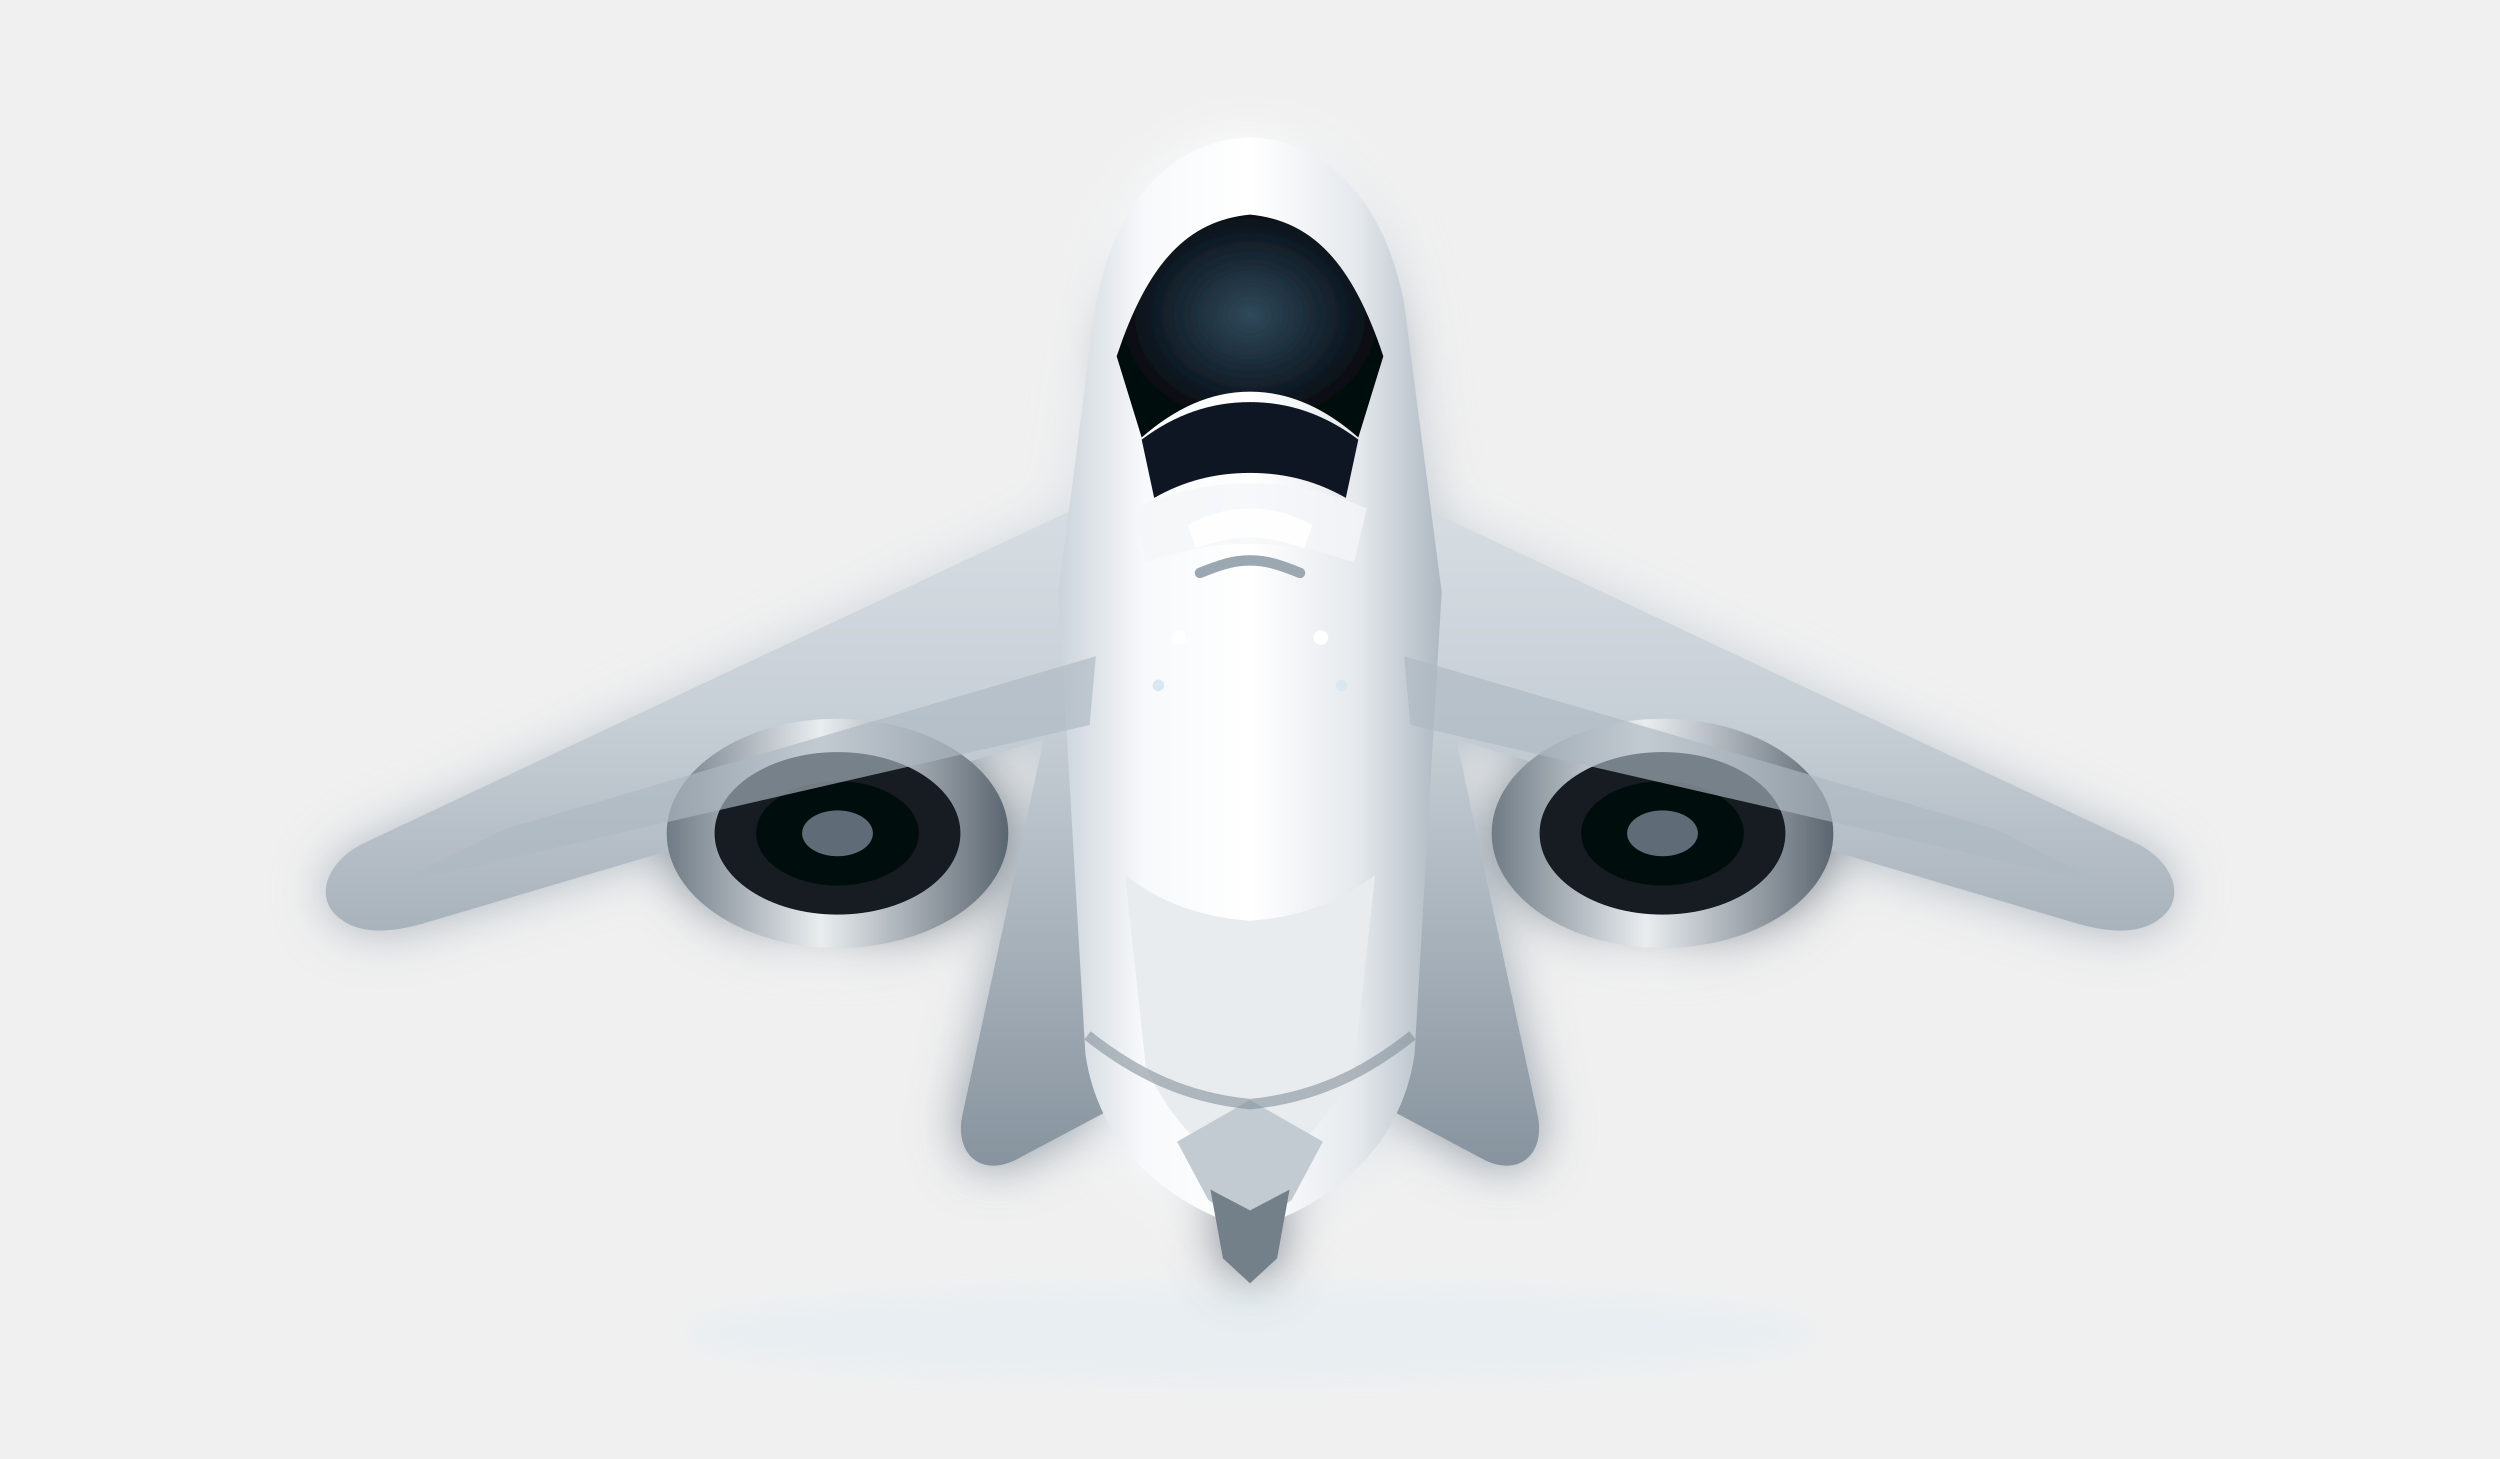
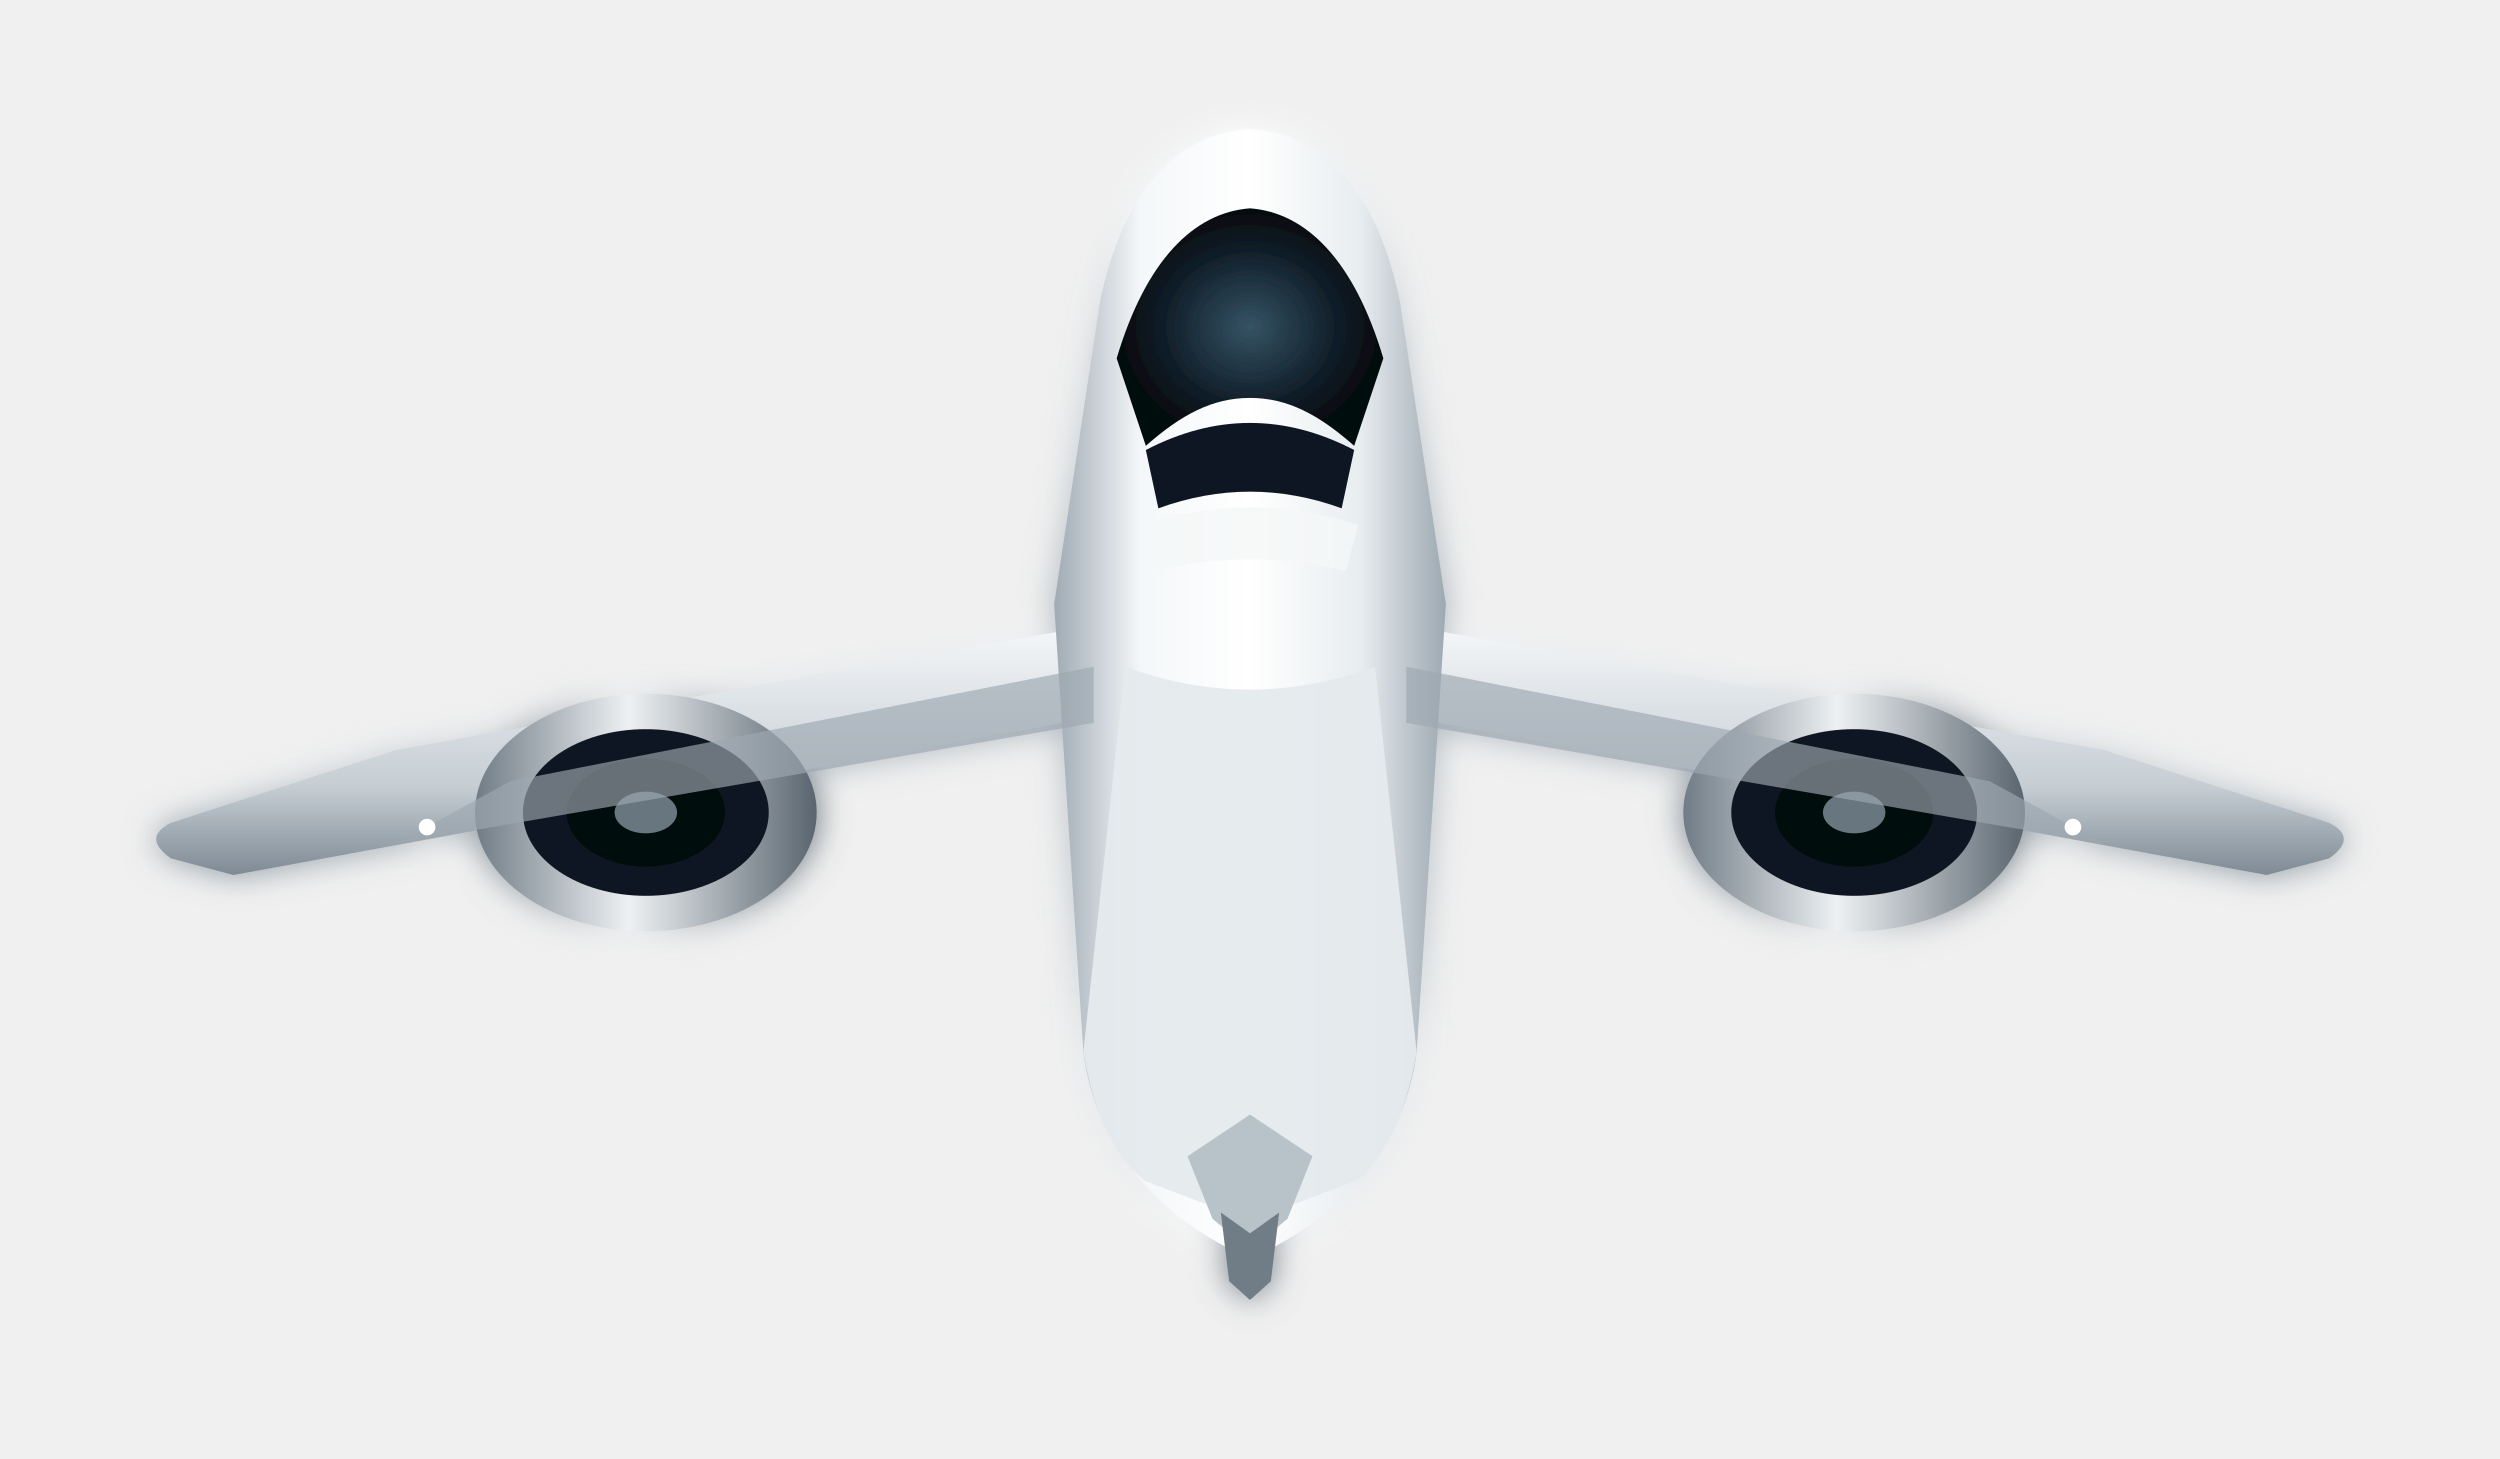
- <svg xmlns="http://www.w3.org/2000/svg" viewBox="0 0 1200 700" role="img" aria-label="Airbus A350 front-view aircraft cutout">
+ <svg xmlns="http://www.w3.org/2000/svg" viewBox="0 0 1200 700" role="img" aria-label="Airbus A350 front-view aircraft">
  <defs>
-     <linearGradient id="fuselage" x1="0" y1="0" x2="1" y2="0">
-       <stop offset="0" stop-color="#cbd3da" />
-       <stop offset="0.22" stop-color="#f7f9fb" />
-       <stop offset="0.5" stop-color="#ffffff" />
-       <stop offset="0.78" stop-color="#e5e9ed" />
-       <stop offset="1" stop-color="#aeb8c1" />
+     <linearGradient id="body" x1="0" y1="0" x2="1" y2="0">
+       <stop stop-color="#9faab3" />
+       <stop offset=".22" stop-color="#f4f7f9" />
+       <stop offset=".5" stop-color="#ffffff" />
+       <stop offset=".78" stop-color="#e8edf0" />
+       <stop offset="1" stop-color="#9da8b1" />
    </linearGradient>
    <linearGradient id="wing" x1="0" y1="0" x2="0" y2="1">
-       <stop stop-color="#eef2f5" />
-       <stop offset="0.55" stop-color="#c8d0d7" />
-       <stop offset="1" stop-color="#87939e" />
+       <stop stop-color="#f5f7f9" />
+       <stop offset=".65" stop-color="#c5cdd3" />
+       <stop offset="1" stop-color="#7e8a94" />
    </linearGradient>
    <linearGradient id="engine" x1="0" y1="0" x2="1" y2="0">
-       <stop stop-color="#6f7b85" />
-       <stop offset="0.45" stop-color="#e9edf0" />
-       <stop offset="1" stop-color="#5b6670" />
+       <stop stop-color="#707c86" />
+       <stop offset=".45" stop-color="#eef1f3" />
+       <stop offset="1" stop-color="#59656f" />
    </linearGradient>
-     <radialGradient id="window" cx="50%" cy="45%">
-       <stop stop-color="#30495a" />
-       <stop offset="0.7" stop-color="#101c26" />
+     <radialGradient id="glass">
+       <stop stop-color="#355365" />
+       <stop offset=".65" stop-color="#101e28" />
      <stop offset="1" stop-color="#05090d" />
    </radialGradient>
-     <filter id="shadow" x="-40%" y="-40%" width="180%" height="180%">
-       <feGaussianBlur stdDeviation="12" result="blur" />
+     <filter id="shadow" x="-30%" y="-30%" width="160%" height="160%">
+       <feGaussianBlur stdDeviation="8" result="b" />
      <feMerge>
-         <feMergeNode in="blur" />
+         <feMergeNode in="b" />
        <feMergeNode in="SourceGraphic" />
      </feMerge>
    </filter>
-     <filter id="soft" x="-30%" y="-30%" width="160%" height="160%">
-       <feGaussianBlur stdDeviation="5" />
-     </filter>
  </defs>
  <g filter="url(#shadow)">
-     <path d="M600 74 C574 76 555 101 545 137 L529 238 L174 405 C158 413 151 429 161 439 C171 449 187 448 204 443 L501 355 L462 535 C458 553 470 565 487 557 L600 497 L713 557 C730 565 742 553 738 535 L699 355 L996 443 C1013 448 1029 449 1039 439 C1049 429 1042 413 1026 405 L671 238 L655 137 C645 101 626 76 600 74 Z" fill="url(#wing)" />
-     <path d="M600 66 C562 67 535 98 526 146 L508 284 L521 506 C527 548 558 578 600 590 C642 578 673 548 679 506 L692 284 L674 146 C665 98 638 67 600 66 Z" fill="url(#fuselage)" />
-     <path d="M536 171 C551 126 570 106 600 103 C630 106 649 126 664 171 L652 210 C636 196 619 188 600 188 C581 188 564 196 548 210 Z" fill="url(#window)" />
-     <path d="M548 211 C564 199 581 193 600 193 C619 193 636 199 652 211 L646 239 C632 231 617 227 600 227 C583 227 568 231 554 239 Z" fill="#101820" />
-     <path d="M544 244 C565 235 582 232 600 232 C618 232 635 235 656 244 L650 270 C633 264 618 261 600 261 C582 261 567 264 550 270 Z" fill="#f4f6f8" opacity=".75" />
-     <ellipse cx="402" cy="400" rx="82" ry="55" fill="url(#engine)" />
-     <ellipse cx="798" cy="400" rx="82" ry="55" fill="url(#engine)" />
-     <ellipse cx="402" cy="400" rx="59" ry="39" fill="#121a20" />
-     <ellipse cx="798" cy="400" rx="59" ry="39" fill="#121a20" />
-     <ellipse cx="402" cy="400" rx="39" ry="25" fill="#05080b" />
-     <ellipse cx="798" cy="400" rx="39" ry="25" fill="#05080b" />
-     <ellipse cx="402" cy="400" rx="17" ry="11" fill="#5e6c77" />
-     <ellipse cx="798" cy="400" rx="17" ry="11" fill="#5e6c77" />
-     <path d="M526 315 L242 398 L188 425 L523 348 Z" fill="#aeb8c1" opacity=".65" />
-     <path d="M674 315 L958 398 L1012 425 L677 348 Z" fill="#aeb8c1" opacity=".65" />
-     <path d="M540 420 C557 433 575 440 600 442 C625 440 643 433 660 420 L650 512 C637 540 620 556 600 562 C580 556 563 540 550 512 Z" fill="#e8ecef" />
-     <path d="M565 548 L600 528 L635 548 L620 576 L600 590 L580 576 Z" fill="#c2cbd2" />
-     <path d="M581 571 L600 581 L619 571 L613 604 L600 616 L587 604 Z" fill="#737f89" />
-     <path d="M570 252 C582 246 590 244 600 244 C610 244 618 246 630 252 L626 263 C616 260 609 258 600 258 C591 258 584 260 574 263 Z" fill="#ffffff" opacity=".9" />
-     <path d="M576 275 C586 271 592 269 600 269 C608 269 614 271 624 275" fill="none" stroke="#9ca8b1" stroke-width="5" stroke-linecap="round" />
-     <circle cx="566" cy="306" r="3.5" fill="#ffffff" />
-     <circle cx="634" cy="306" r="3.5" fill="#ffffff" />
-     <circle cx="556" cy="329" r="2.8" fill="#d9e8f0" />
-     <circle cx="644" cy="329" r="2.8" fill="#d9e8f0" />
-     <path d="M522 497 C546 516 570 527 600 530 C630 527 654 516 678 497" fill="none" stroke="#7c8993" stroke-width="5" opacity=".55" />
+     <path d="M526 300 L190 360 L82 395 Q68 402 82 412 L112 420 L526 344 Z" fill="url(#wing)" />
+     <path d="M674 300 L1010 360 L1118 395 Q1132 402 1118 412 L1088 420 L674 344 Z" fill="url(#wing)" />
+     <ellipse cx="310" cy="390" rx="82" ry="57" fill="url(#engine)" />
+     <ellipse cx="890" cy="390" rx="82" ry="57" fill="url(#engine)" />
+     <ellipse cx="310" cy="390" rx="59" ry="40" fill="#101820" />
+     <ellipse cx="890" cy="390" rx="59" ry="40" fill="#101820" />
+     <ellipse cx="310" cy="390" rx="38" ry="26" fill="#05080b" />
+     <ellipse cx="890" cy="390" rx="38" ry="26" fill="#05080b" />
+     <ellipse cx="310" cy="390" rx="15" ry="10" fill="#687680" />
+     <ellipse cx="890" cy="390" rx="15" ry="10" fill="#687680" />
+     <path d="M600 62 C562 64 538 96 528 145 L506 290 L520 505 C526 552 558 586 600 604 C642 586 674 552 680 505 L694 290 L672 145 C662 96 638 64 600 62 Z" fill="url(#body)" />
+     <path d="M536 172 C550 125 573 102 600 100 C627 102 650 125 664 172 L650 214 C633 199 618 191 600 191 C582 191 567 199 550 214 Z" fill="url(#glass)" />
+     <path d="M550 216 Q600 190 650 216 L644 244 Q600 228 556 244 Z" fill="#101820" />
+     <path d="M548 252 Q600 235 652 252 L646 274 Q600 263 554 274 Z" fill="#f5f7f8" opacity=".8" />
+     <path d="M540 320 L520 505 Q528 551 550 567 L600 586 L650 567 Q672 551 680 505 L660 320 Q600 342 540 320 Z" fill="#e5eaed" opacity=".95" />
+     <path d="M525 320 L245 375 L190 405 L525 347 Z" fill="#9da8b1" opacity=".65" />
+     <path d="M675 320 L955 375 L1010 405 L675 347 Z" fill="#9da8b1" opacity=".65" />
+     <path d="M570 555 L600 535 L630 555 L618 585 L600 600 L582 585 Z" fill="#b8c2c9" />
+     <path d="M586 582 L600 592 L614 582 L610 615 L600 624 L590 615 Z" fill="#707c86" />
+     <circle cx="205" cy="397" r="4" fill="#fff" />
+     <circle cx="995" cy="397" r="4" fill="#fff" />
  </g>
-   <ellipse cx="600" cy="640" rx="270" ry="22" fill="#89d8ff" opacity=".08" filter="url(#soft)" />
</svg>
